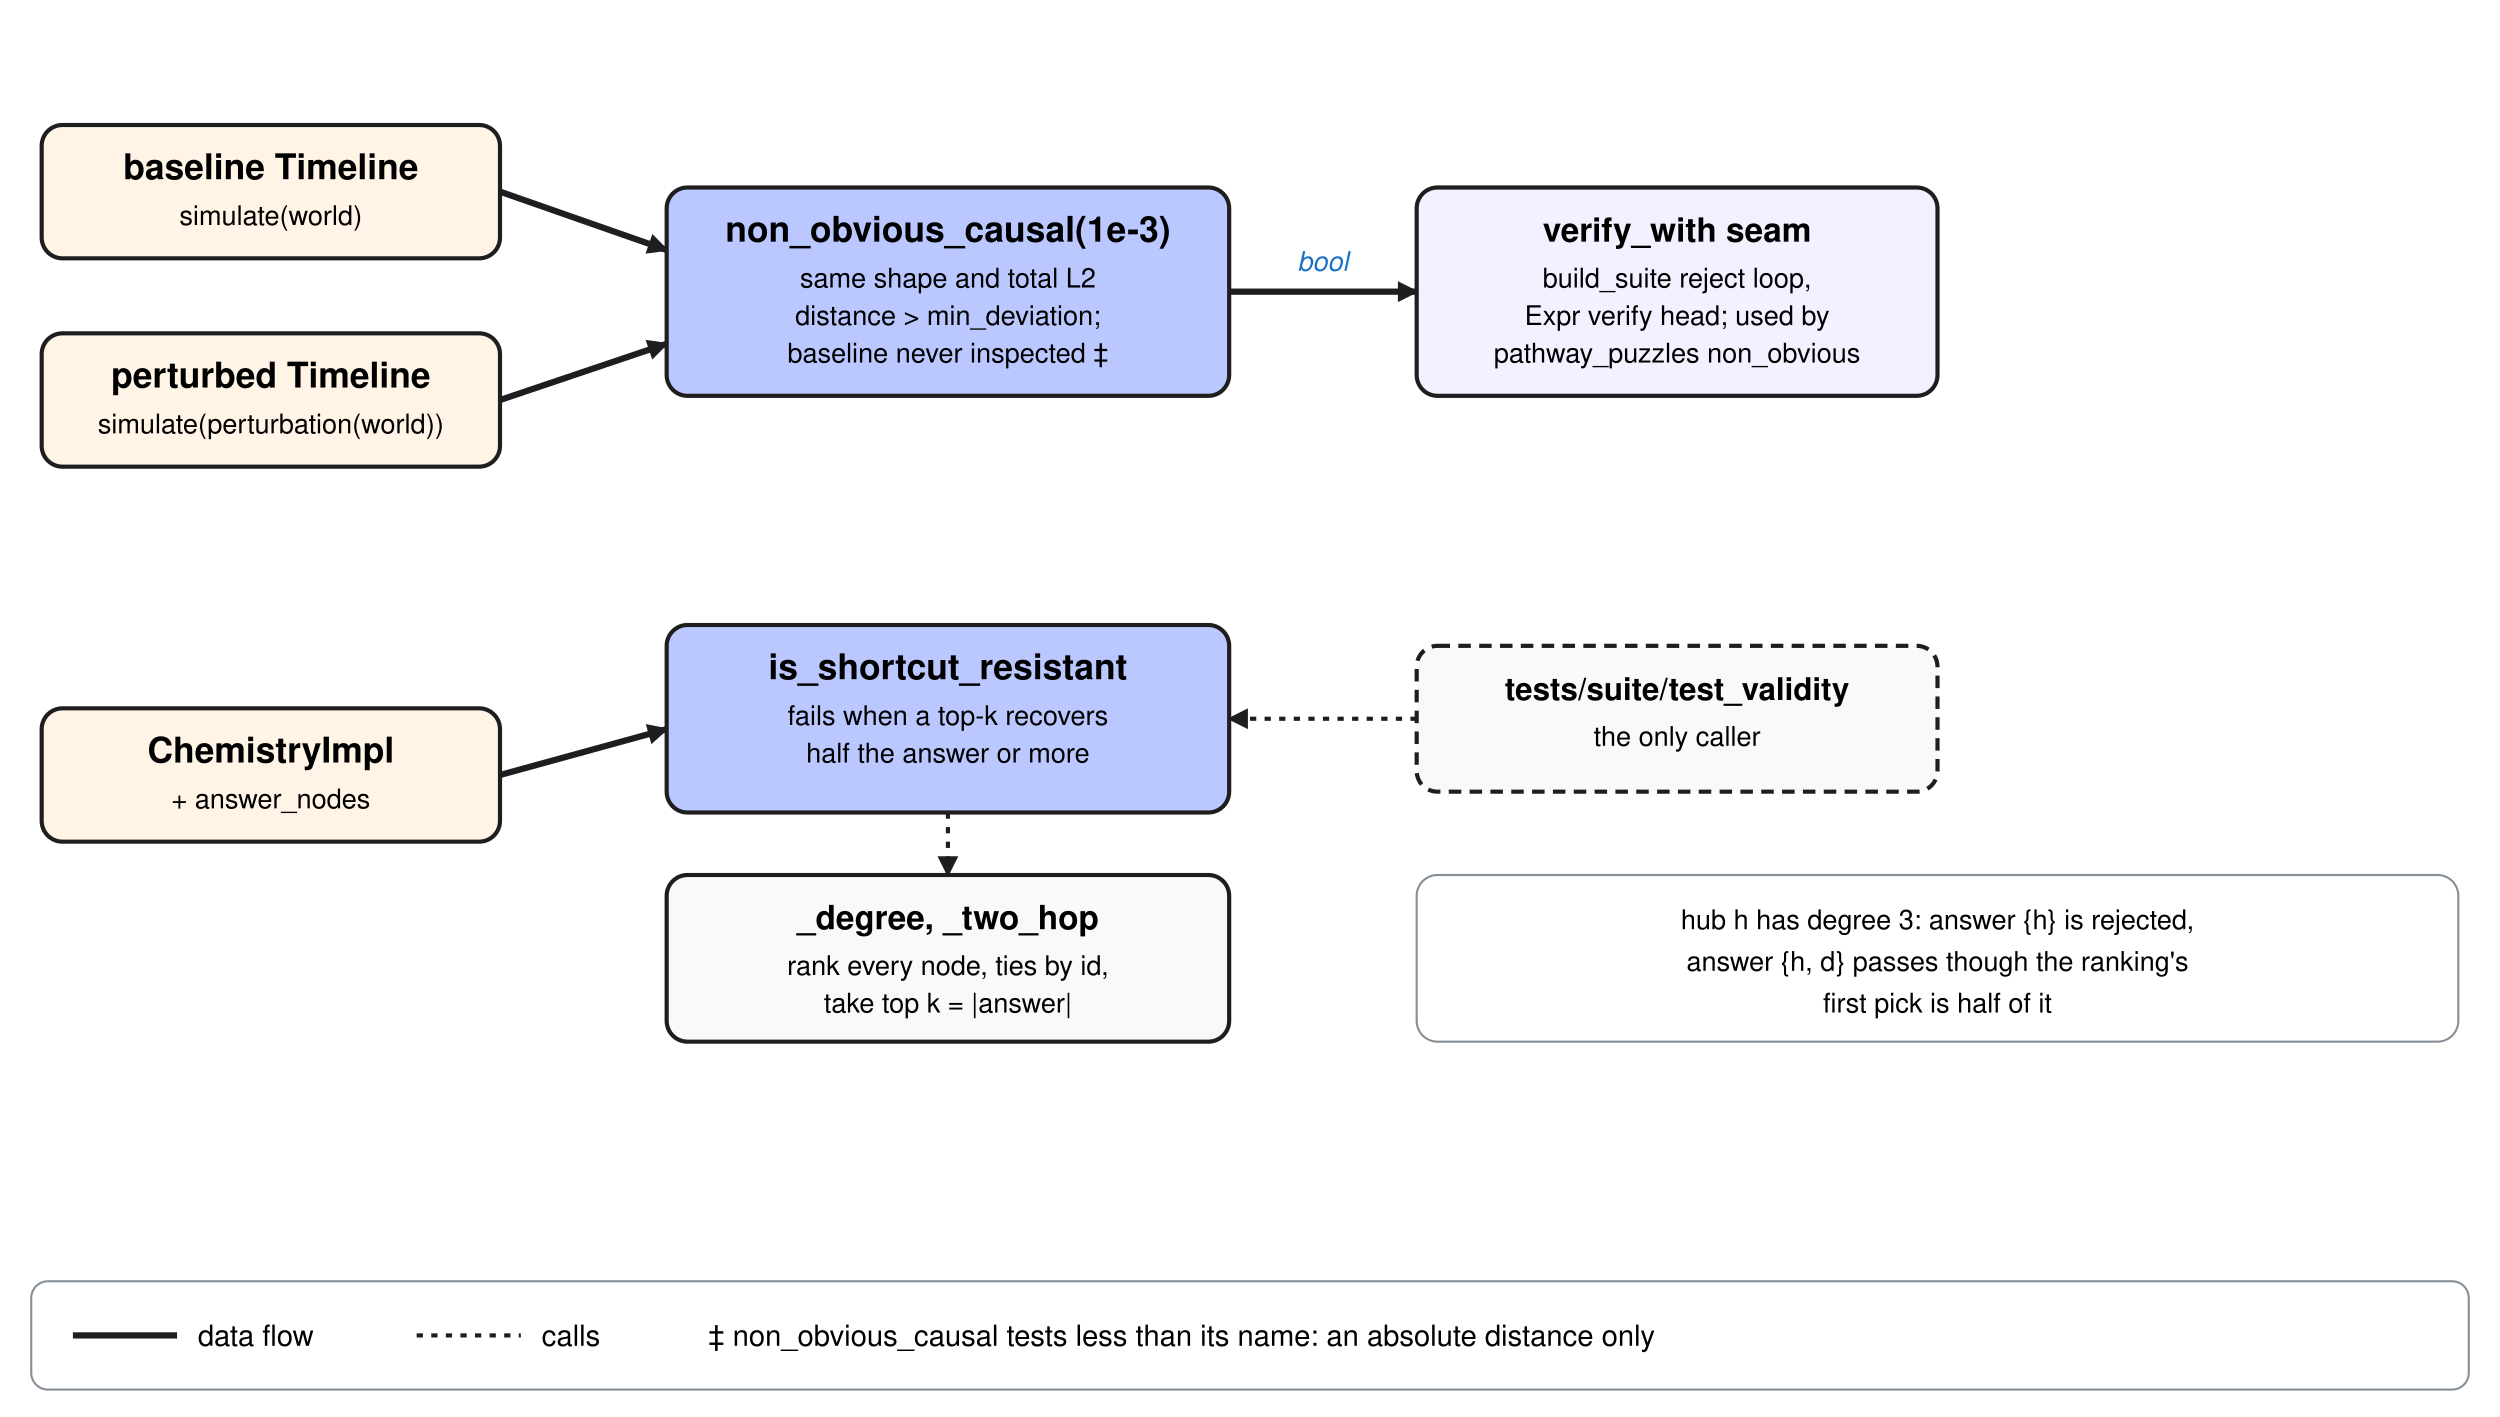
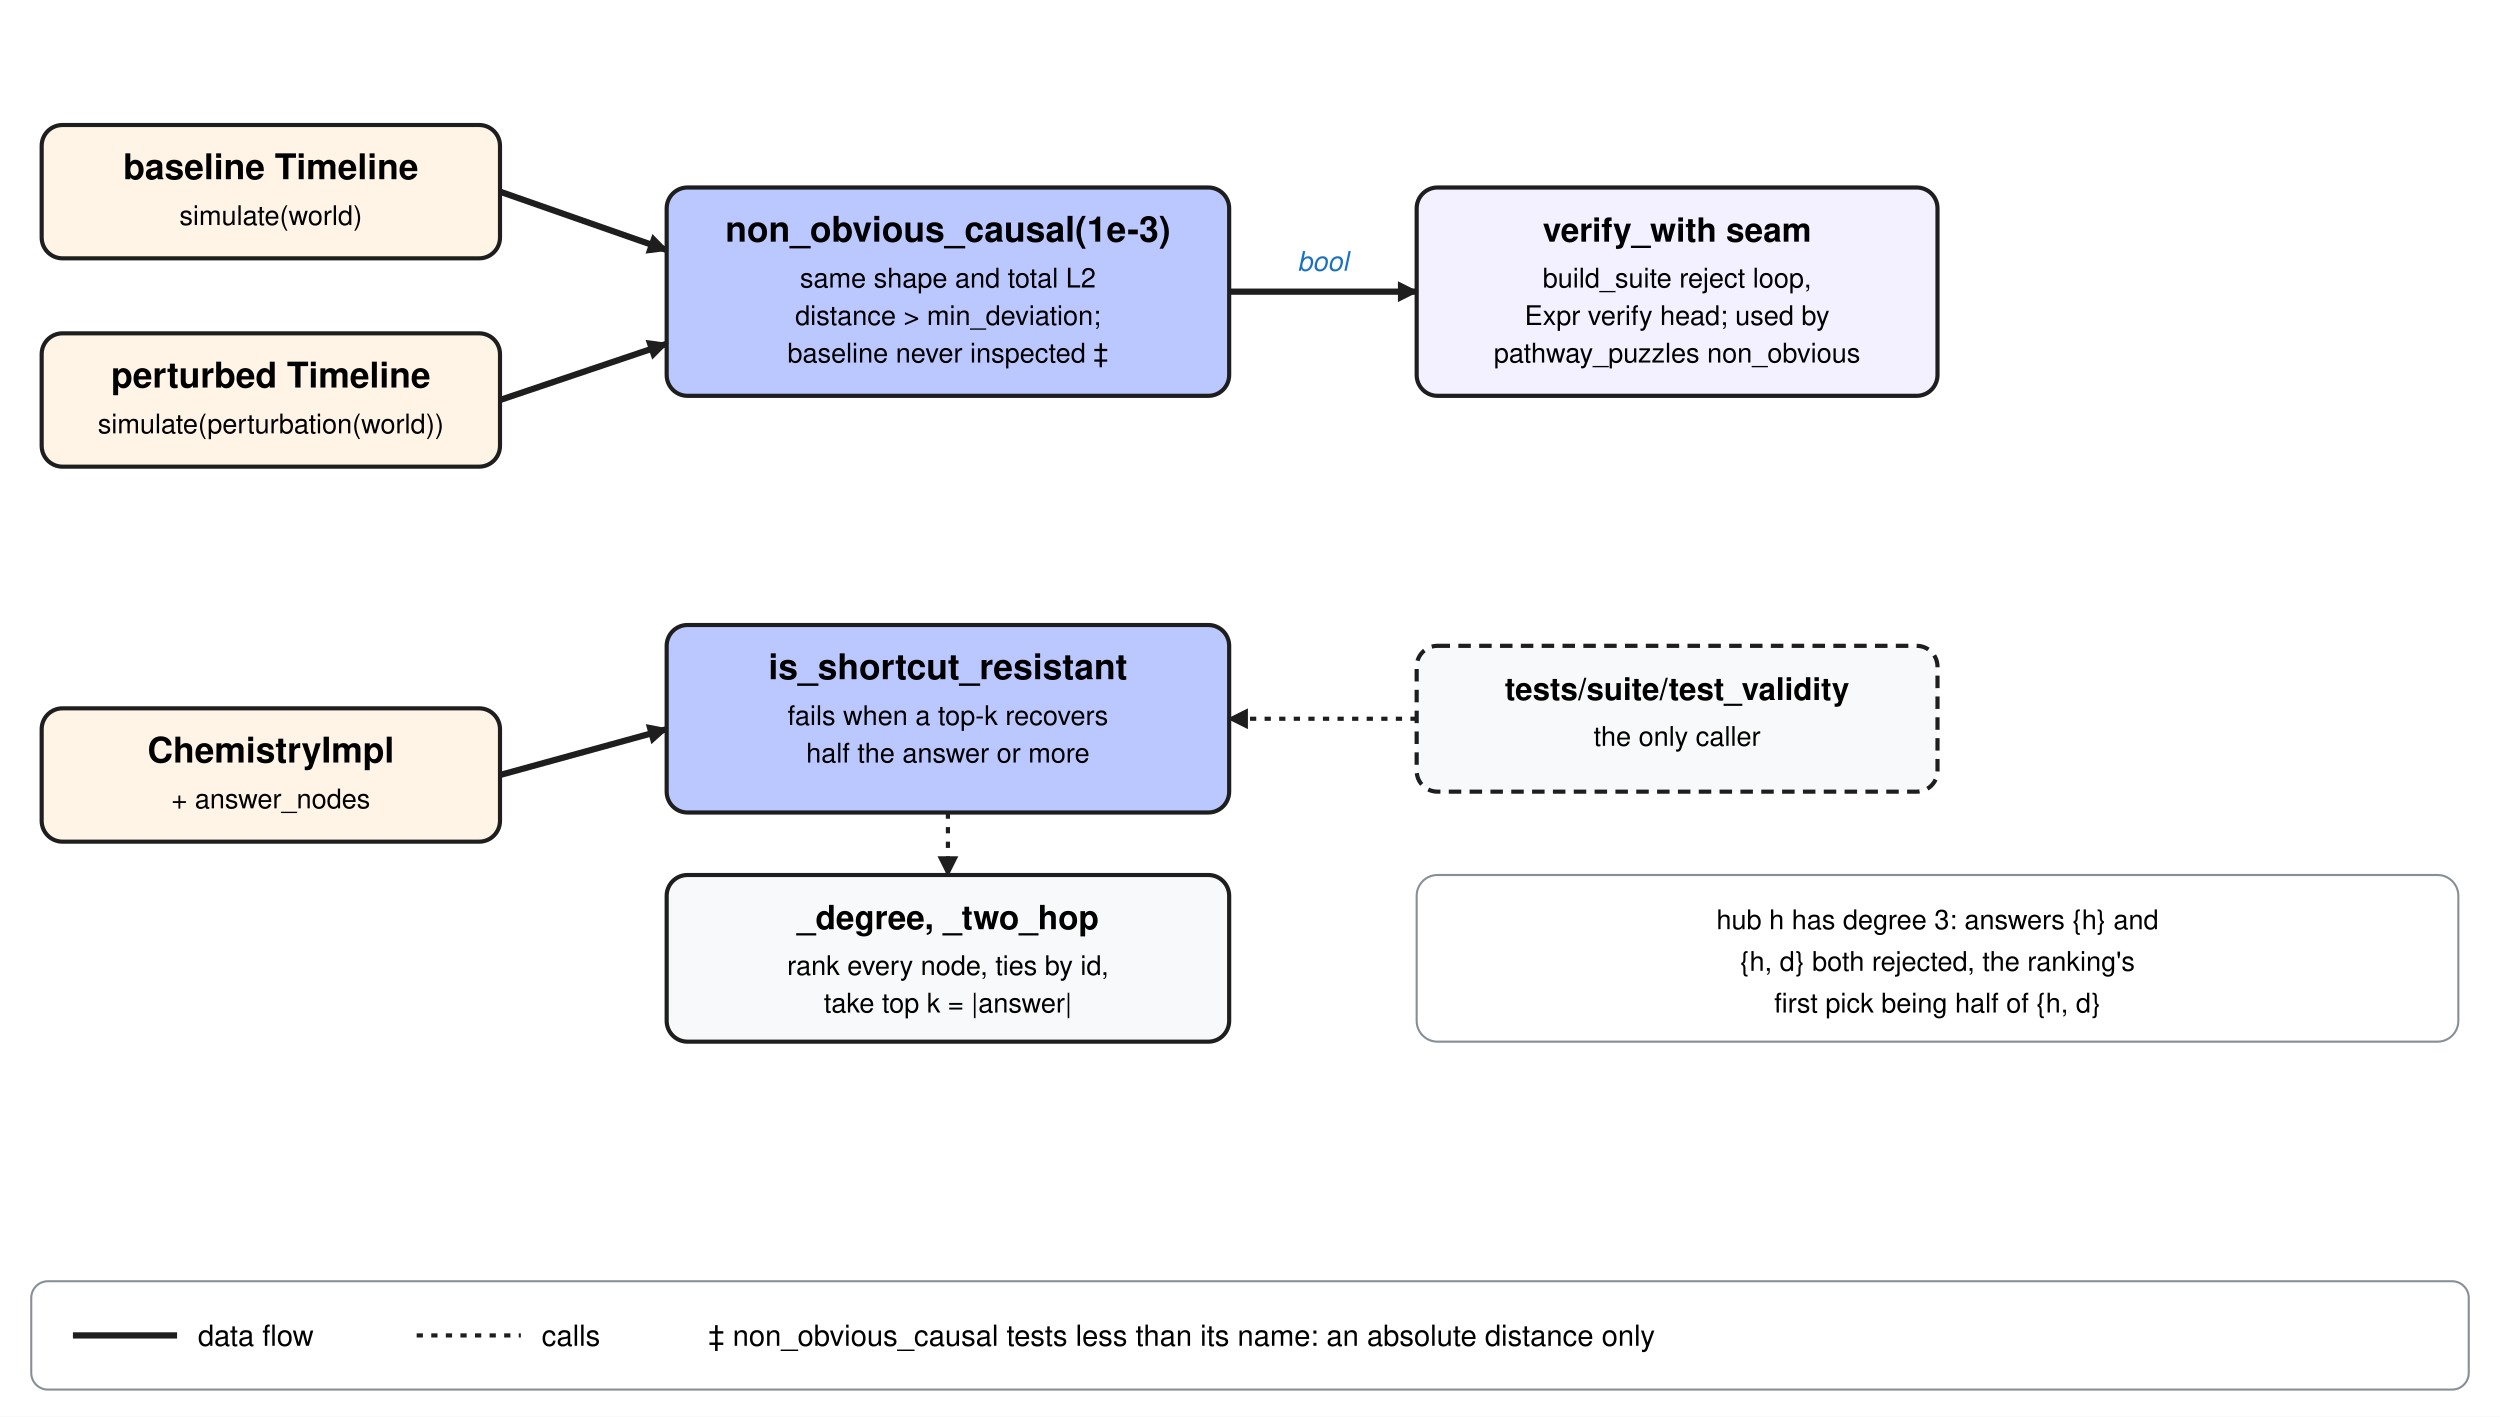
<svg xmlns="http://www.w3.org/2000/svg" width="2400" height="1360" viewBox="0 0 1200 680" font-family="Helvetica, Arial, sans-serif">
  <defs>
    <marker id="arrowhead" viewBox="0 0 10 10" refX="9" refY="5" markerUnits="userSpaceOnUse" markerWidth="10" markerHeight="10" orient="auto-start-reverse">
      <polygon id="arrowhead-shape" points="0,0 10,5 0,10" fill="#1e1e1e" />
    </marker>
  </defs>
  <rect id="bg" x="0" y="0" width="1200" height="680" fill="#ffffff" />
  <g id="n-base">
    <rect id="n-base-box" x="20" y="60" width="220" height="64" rx="10" fill="#fff4e6" stroke="#1e1e1e" stroke-width="2" />
    <text id="n-base-name" x="130" y="86" font-size="17" font-weight="600" text-anchor="middle">baseline Timeline</text>
    <text id="n-base-kind" x="130" y="108" font-size="13" text-anchor="middle">simulate(world)</text>
  </g>
  <g id="n-pert">
    <rect id="n-pert-box" x="20" y="160" width="220" height="64" rx="10" fill="#fff4e6" stroke="#1e1e1e" stroke-width="2" />
    <text id="n-pert-name" x="130" y="186" font-size="17" font-weight="600" text-anchor="middle">perturbed Timeline</text>
    <text id="n-pert-kind" x="130" y="208" font-size="13" text-anchor="middle">simulate(perturbation(world))</text>
  </g>
  <g id="n-noc">
    <rect id="n-noc-box" x="320" y="90" width="270" height="100" rx="10" fill="#bac8ff" stroke="#1e1e1e" stroke-width="2" />
    <text id="n-noc-name" x="455" y="116" font-size="17" font-weight="600" text-anchor="middle">non_obvious_causal(1e-3)</text>
    <text id="n-noc-k1" x="455" y="138" font-size="13" text-anchor="middle">same shape and total L2</text>
    <text id="n-noc-k2" x="455" y="156" font-size="13" text-anchor="middle">distance &gt; min_deviation;</text>
    <text id="n-noc-k3" x="455" y="174" font-size="13" text-anchor="middle">baseline never inspected ‡</text>
  </g>
  <line id="e-base-noc" x1="240" y1="92" x2="320" y2="120" stroke="#1e1e1e" stroke-width="3" marker-end="url(#arrowhead)" />
  <line id="e-pert-noc" x1="240" y1="192" x2="320" y2="165" stroke="#1e1e1e" stroke-width="3" marker-end="url(#arrowhead)" />
  <g id="n-seam">
    <rect id="n-seam-box" x="680" y="90" width="250" height="100" rx="10" fill="#f3f0ff" stroke="#1e1e1e" stroke-width="2" />
    <text id="n-seam-name" x="805" y="116" font-size="16" font-weight="600" text-anchor="middle">verify_with seam</text>
    <text id="n-seam-k1" x="805" y="138" font-size="13" text-anchor="middle">build_suite reject loop,</text>
    <text id="n-seam-k2" x="805" y="156" font-size="13" text-anchor="middle">Expr verify head; used by</text>
    <text id="n-seam-k3" x="805" y="174" font-size="13" text-anchor="middle">pathway_puzzles non_obvious</text>
  </g>
  <line id="e-noc-seam" x1="590" y1="140" x2="680" y2="140" stroke="#1e1e1e" stroke-width="3" marker-end="url(#arrowhead)" />
  <text id="l-noc-seam" x="635" y="130" font-size="13" fill="#1971c2" font-style="italic" text-anchor="middle">bool</text>
  <g id="n-chem">
    <rect id="n-chem-box" x="20" y="340" width="220" height="64" rx="10" fill="#fff4e6" stroke="#1e1e1e" stroke-width="2" />
    <text id="n-chem-name" x="130" y="366" font-size="17" font-weight="600" text-anchor="middle">ChemistryImpl</text>
    <text id="n-chem-kind" x="130" y="388" font-size="13" text-anchor="middle">+ answer_nodes</text>
  </g>
  <g id="n-heur">
    <rect id="n-heur-box" x="320" y="420" width="270" height="80" rx="10" fill="#f8f9fa" stroke="#1e1e1e" stroke-width="2" />
    <text id="n-heur-name" x="455" y="446" font-size="16" font-weight="600" text-anchor="middle">_degree, _two_hop</text>
    <text id="n-heur-k1" x="455" y="468" font-size="13" text-anchor="middle">rank every node, ties by id,</text>
    <text id="n-heur-k2" x="455" y="486" font-size="13" text-anchor="middle">take top k = |answer|</text>
  </g>
  <g id="n-isr">
    <rect id="n-isr-box" x="320" y="300" width="270" height="90" rx="10" fill="#bac8ff" stroke="#1e1e1e" stroke-width="2" />
    <text id="n-isr-name" x="455" y="326" font-size="17" font-weight="600" text-anchor="middle">is_shortcut_resistant</text>
    <text id="n-isr-k1" x="455" y="348" font-size="13" text-anchor="middle">fails when a top-k recovers</text>
    <text id="n-isr-k2" x="455" y="366" font-size="13" text-anchor="middle">half the answer or more</text>
  </g>
  <line id="e-chem-isr" x1="240" y1="372" x2="320" y2="350" stroke="#1e1e1e" stroke-width="3" marker-end="url(#arrowhead)" />
  <line id="e-isr-heur" x1="455" y1="390" x2="455" y2="420" stroke="#1e1e1e" stroke-width="2" stroke-dasharray="3 4" marker-end="url(#arrowhead)" />
  <g id="n-tests">
    <rect id="n-tests-box" x="680" y="310" width="250" height="70" rx="10" fill="#f8f9fa" stroke="#1e1e1e" stroke-width="2" stroke-dasharray="6 4" />
    <text id="n-tests-name" x="805" y="336" font-size="15" font-weight="600" text-anchor="middle">tests/suite/test_validity</text>
    <text id="n-tests-kind" x="805" y="358" font-size="13" text-anchor="middle">the only caller</text>
  </g>
  <line id="e-tests-isr" x1="680" y1="345" x2="590" y2="345" stroke="#1e1e1e" stroke-width="2" stroke-dasharray="3 4" marker-end="url(#arrowhead)" />
  <g id="n-ex">
    <rect id="n-ex-box" x="680" y="420" width="500" height="80" rx="10" fill="#ffffff" stroke="#868e96" stroke-width="1" />
-     <text id="n-ex-k1" x="930" y="446" font-size="13" text-anchor="middle">hub h has degree 3: answer {h} is rejected,</text>
-     <text id="n-ex-k2" x="930" y="466" font-size="13" text-anchor="middle">answer {h, d} passes though the ranking's</text>
-     <text id="n-ex-k3" x="930" y="486" font-size="13" text-anchor="middle">first pick is half of it</text>
+     <text id="n-ex-k1" x="930" y="446" font-size="13" text-anchor="middle">hub h has degree 3: answers {h} and</text>
+     <text id="n-ex-k2" x="930" y="466" font-size="13" text-anchor="middle">{h, d} both rejected, the ranking's</text>
+     <text id="n-ex-k3" x="930" y="486" font-size="13" text-anchor="middle">first pick being half of {h, d}</text>
  </g>
  <g id="legend">
    <rect id="legend-box" x="15" y="615" width="1170" height="52" rx="8" fill="#ffffff" stroke="#868e96" stroke-width="1" />
    <line id="legend-solid" x1="35" y1="641" x2="85" y2="641" stroke="#1e1e1e" stroke-width="3" />
    <text id="legend-solid-text" x="95" y="646" font-size="14">data flow</text>
    <line id="legend-dotted" x1="200" y1="641" x2="250" y2="641" stroke="#1e1e1e" stroke-width="2" stroke-dasharray="3 4" />
    <text id="legend-dotted-text" x="260" y="646" font-size="14">calls</text>
    <text id="legend-dagger" x="340" y="646" font-size="14">‡ non_obvious_causal tests less than its name: an absolute distance only</text>
  </g>
</svg>
